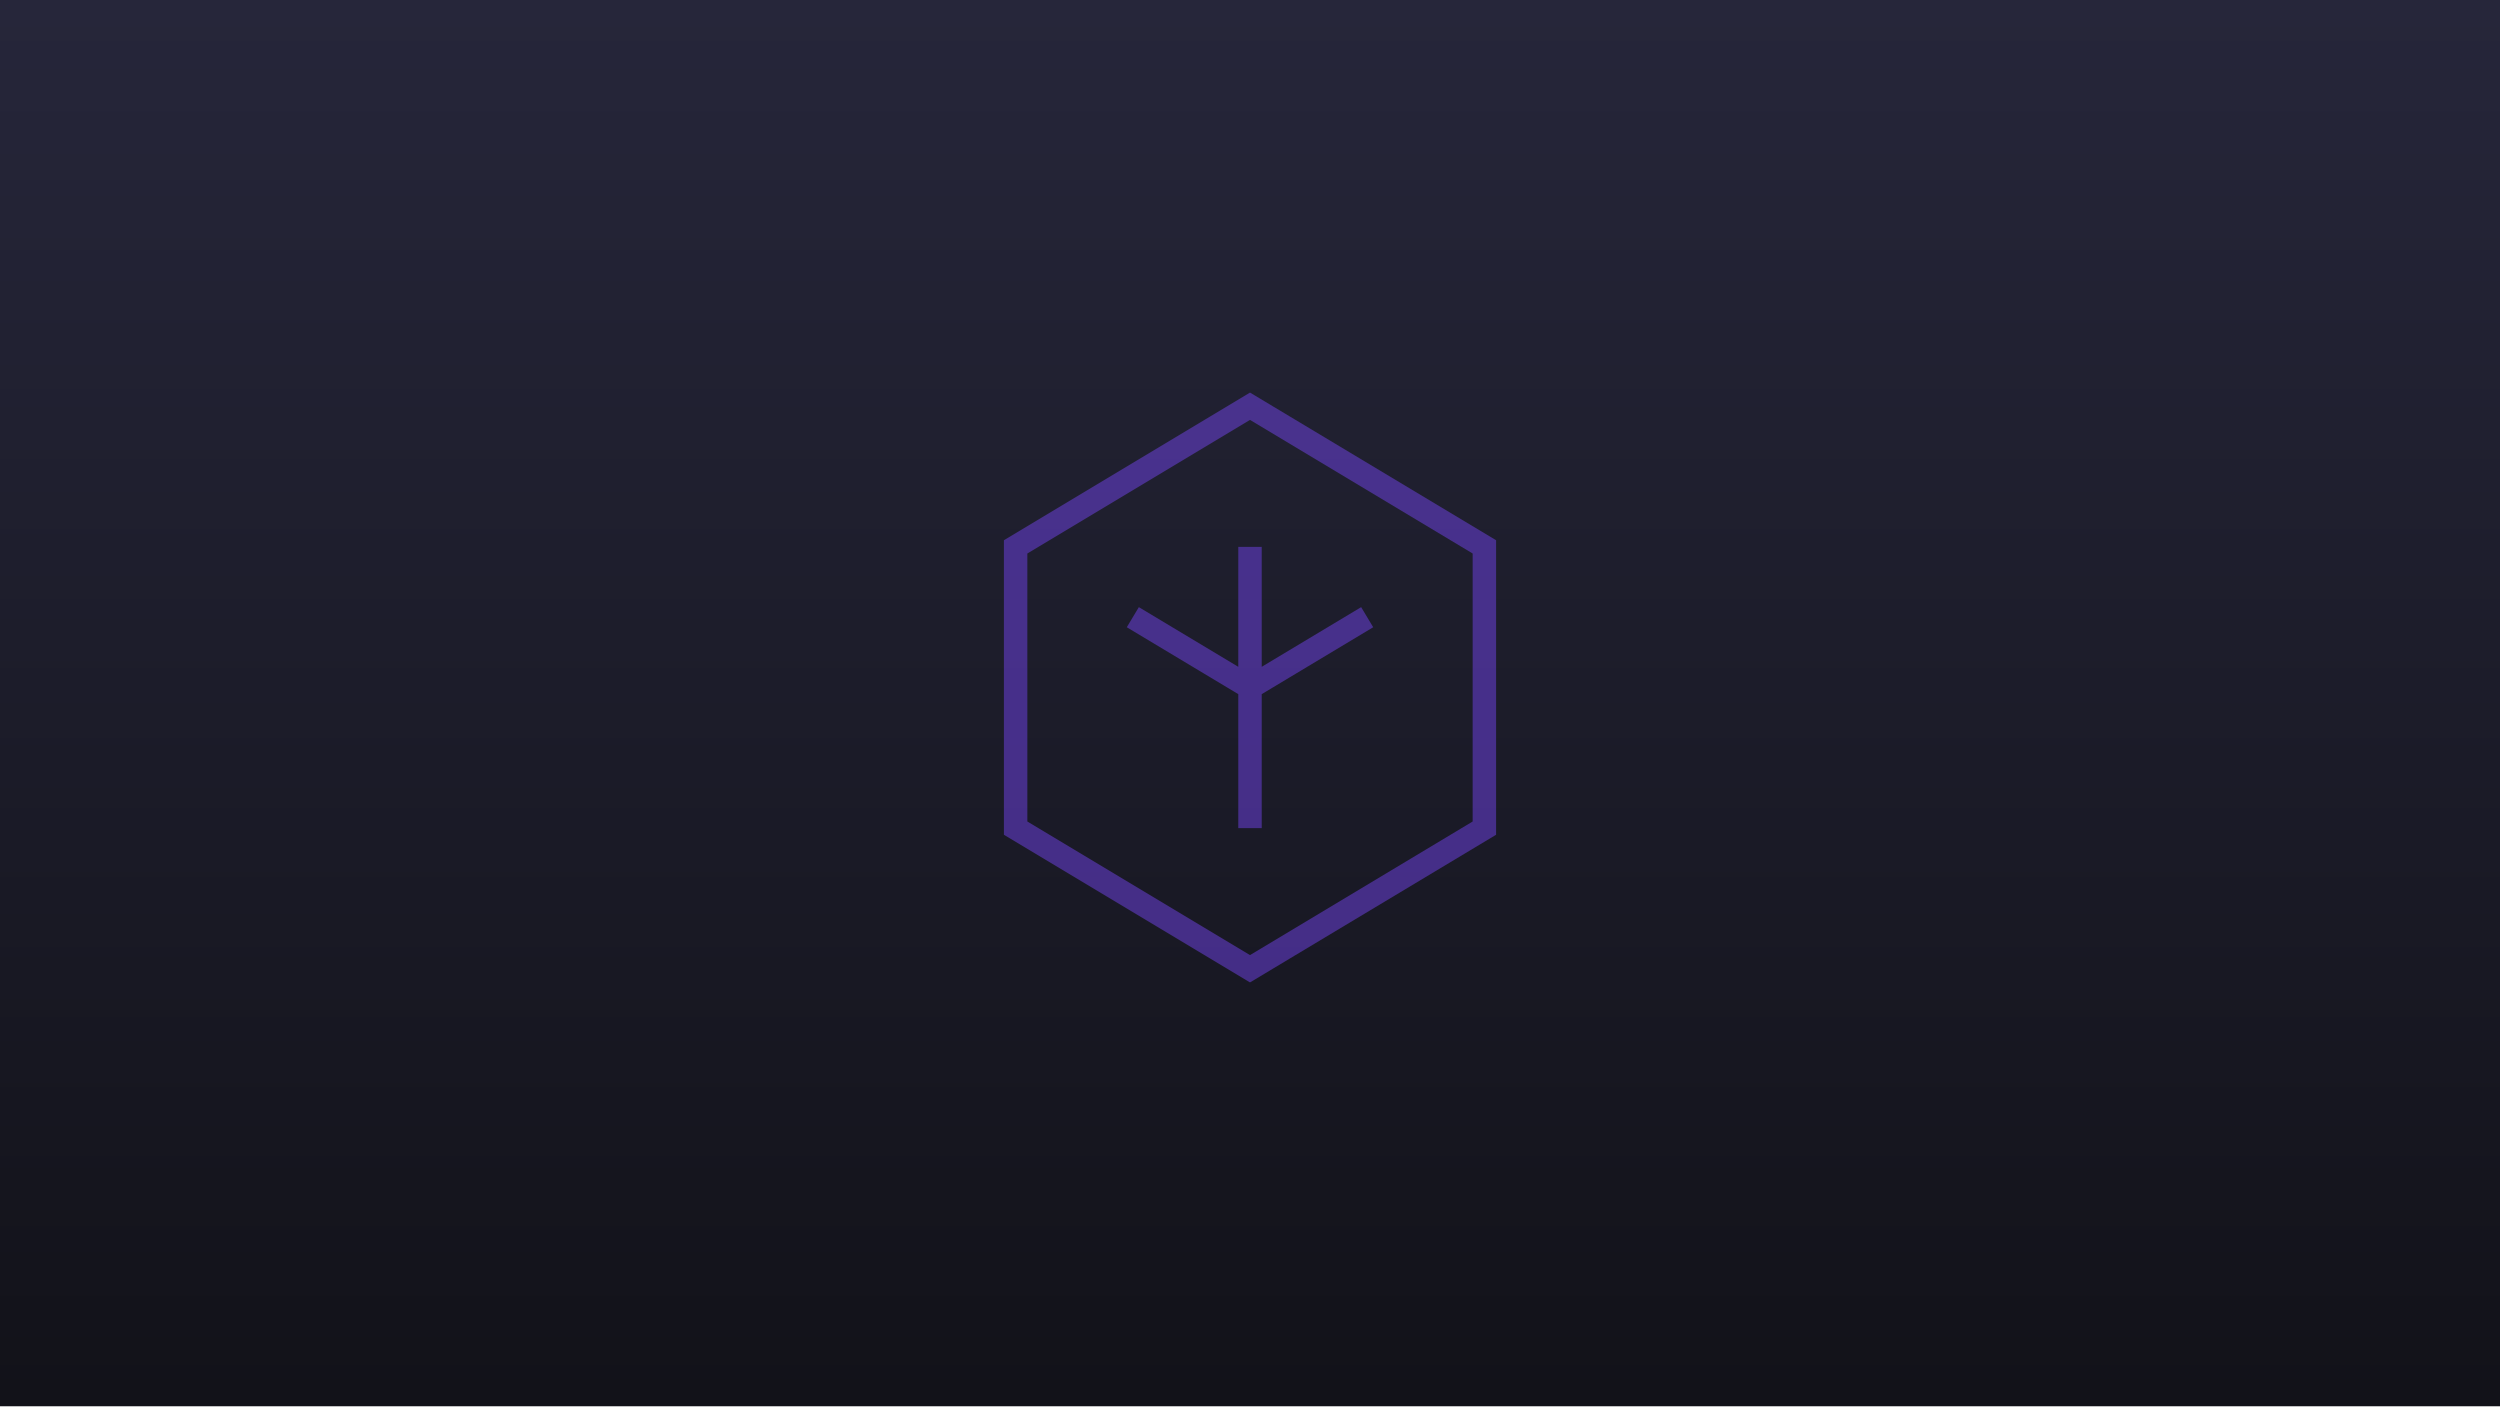
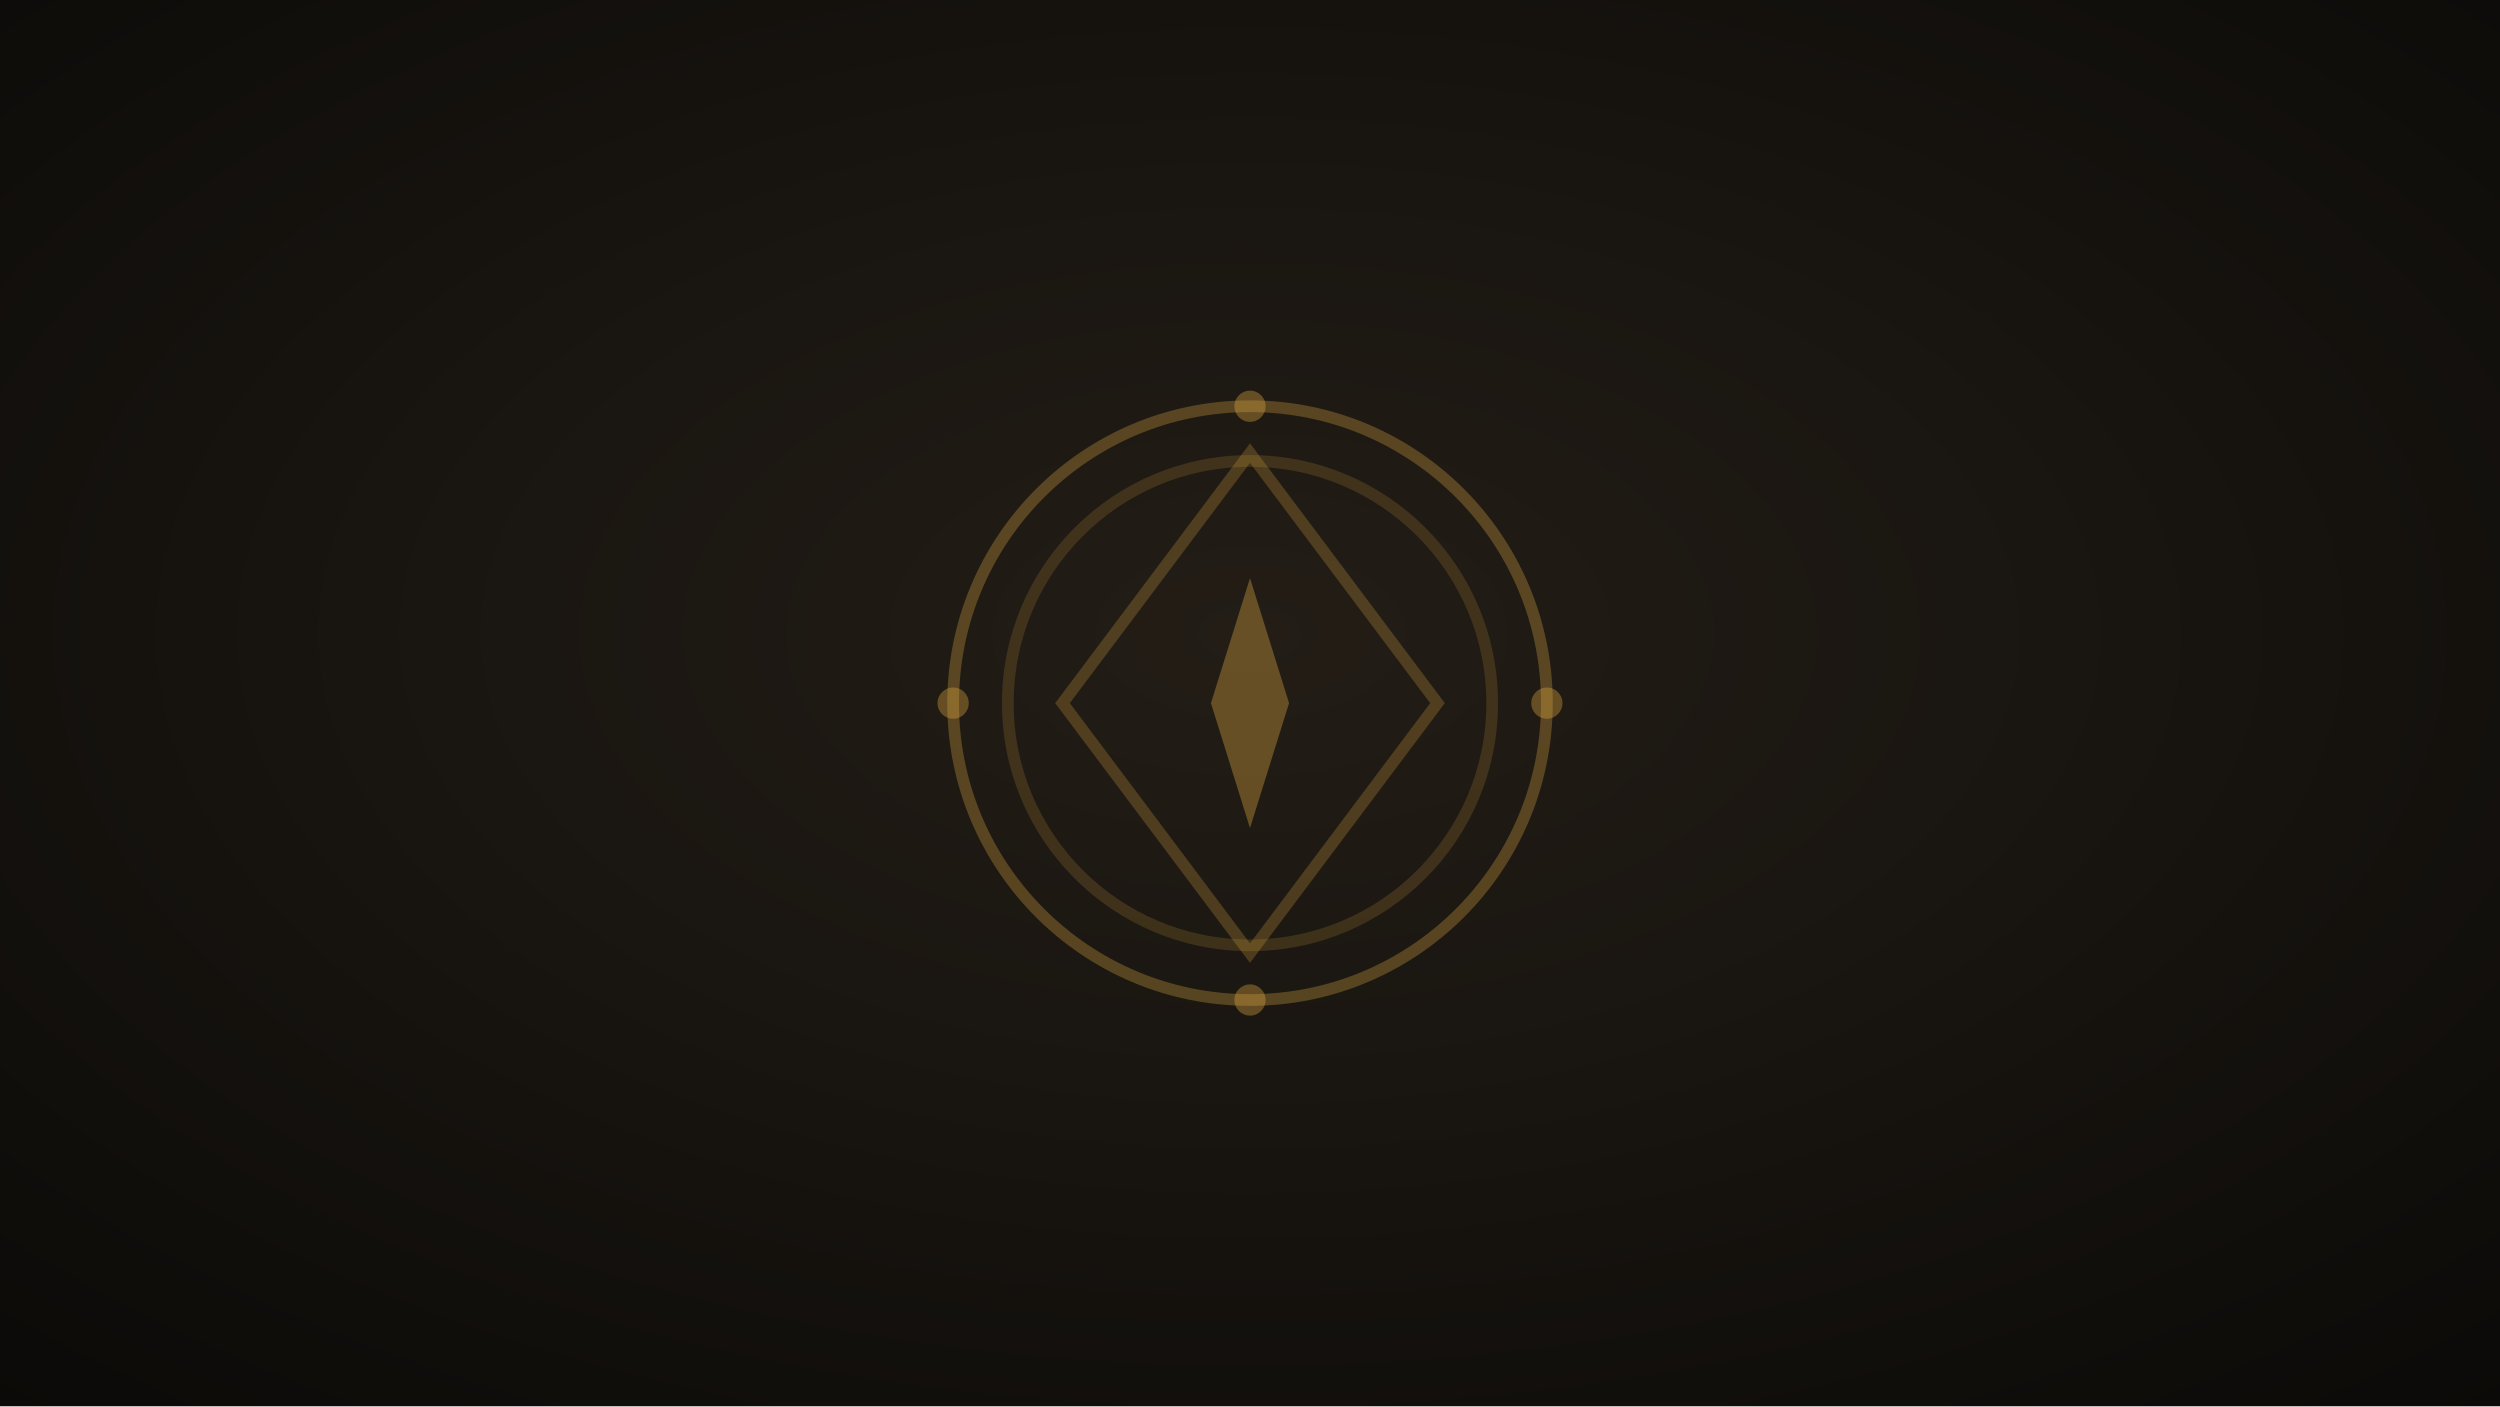
<svg xmlns="http://www.w3.org/2000/svg" viewBox="0 0 320 180" preserveAspectRatio="xMidYMid slice">
  <defs>
-     <linearGradient id="g" x1="0" y1="0" x2="0" y2="1">
-       <stop offset="0" stop-color="#26263a" />
-       <stop offset="1" stop-color="#121219" />
-     </linearGradient>
+     <radialGradient id="g" cx="50%" cy="45%" r="75%">
+       <stop offset="0" stop-color="#231d16" />
+       <stop offset="0.6" stop-color="#15120e" />
+       <stop offset="1" stop-color="#0b0a08" />
+     </radialGradient>
  </defs>
  <rect width="320" height="180" fill="url(#g)" />
-   <g fill="none" stroke="#7a49ff" stroke-opacity="0.45" stroke-width="3">
-     <path d="M160 52 l30 18 v36 l-30 18 l-30 -18 v-36 z" />
-     <path d="M160 70 v36 M145 79 l15 9 l15 -9" />
+   <g fill="none" stroke="#d9a441" stroke-opacity="0.32" stroke-width="1.5">
+     <circle cx="160" cy="90" r="38" />
+     <circle cx="160" cy="90" r="31" stroke-opacity="0.18" />
+     <path d="M160 58 L184 90 L160 122 L136 90 Z" stroke-opacity="0.26" />
+   </g>
+   <g fill="#d9a441" fill-opacity="0.38">
+     <path d="M160 74 L165 90 L160 106 L155 90 Z" />
+     <circle cx="160" cy="52" r="2" />
+     <circle cx="160" cy="128" r="2" />
+     <circle cx="122" cy="90" r="2" />
+     <circle cx="198" cy="90" r="2" />
  </g>
</svg>
